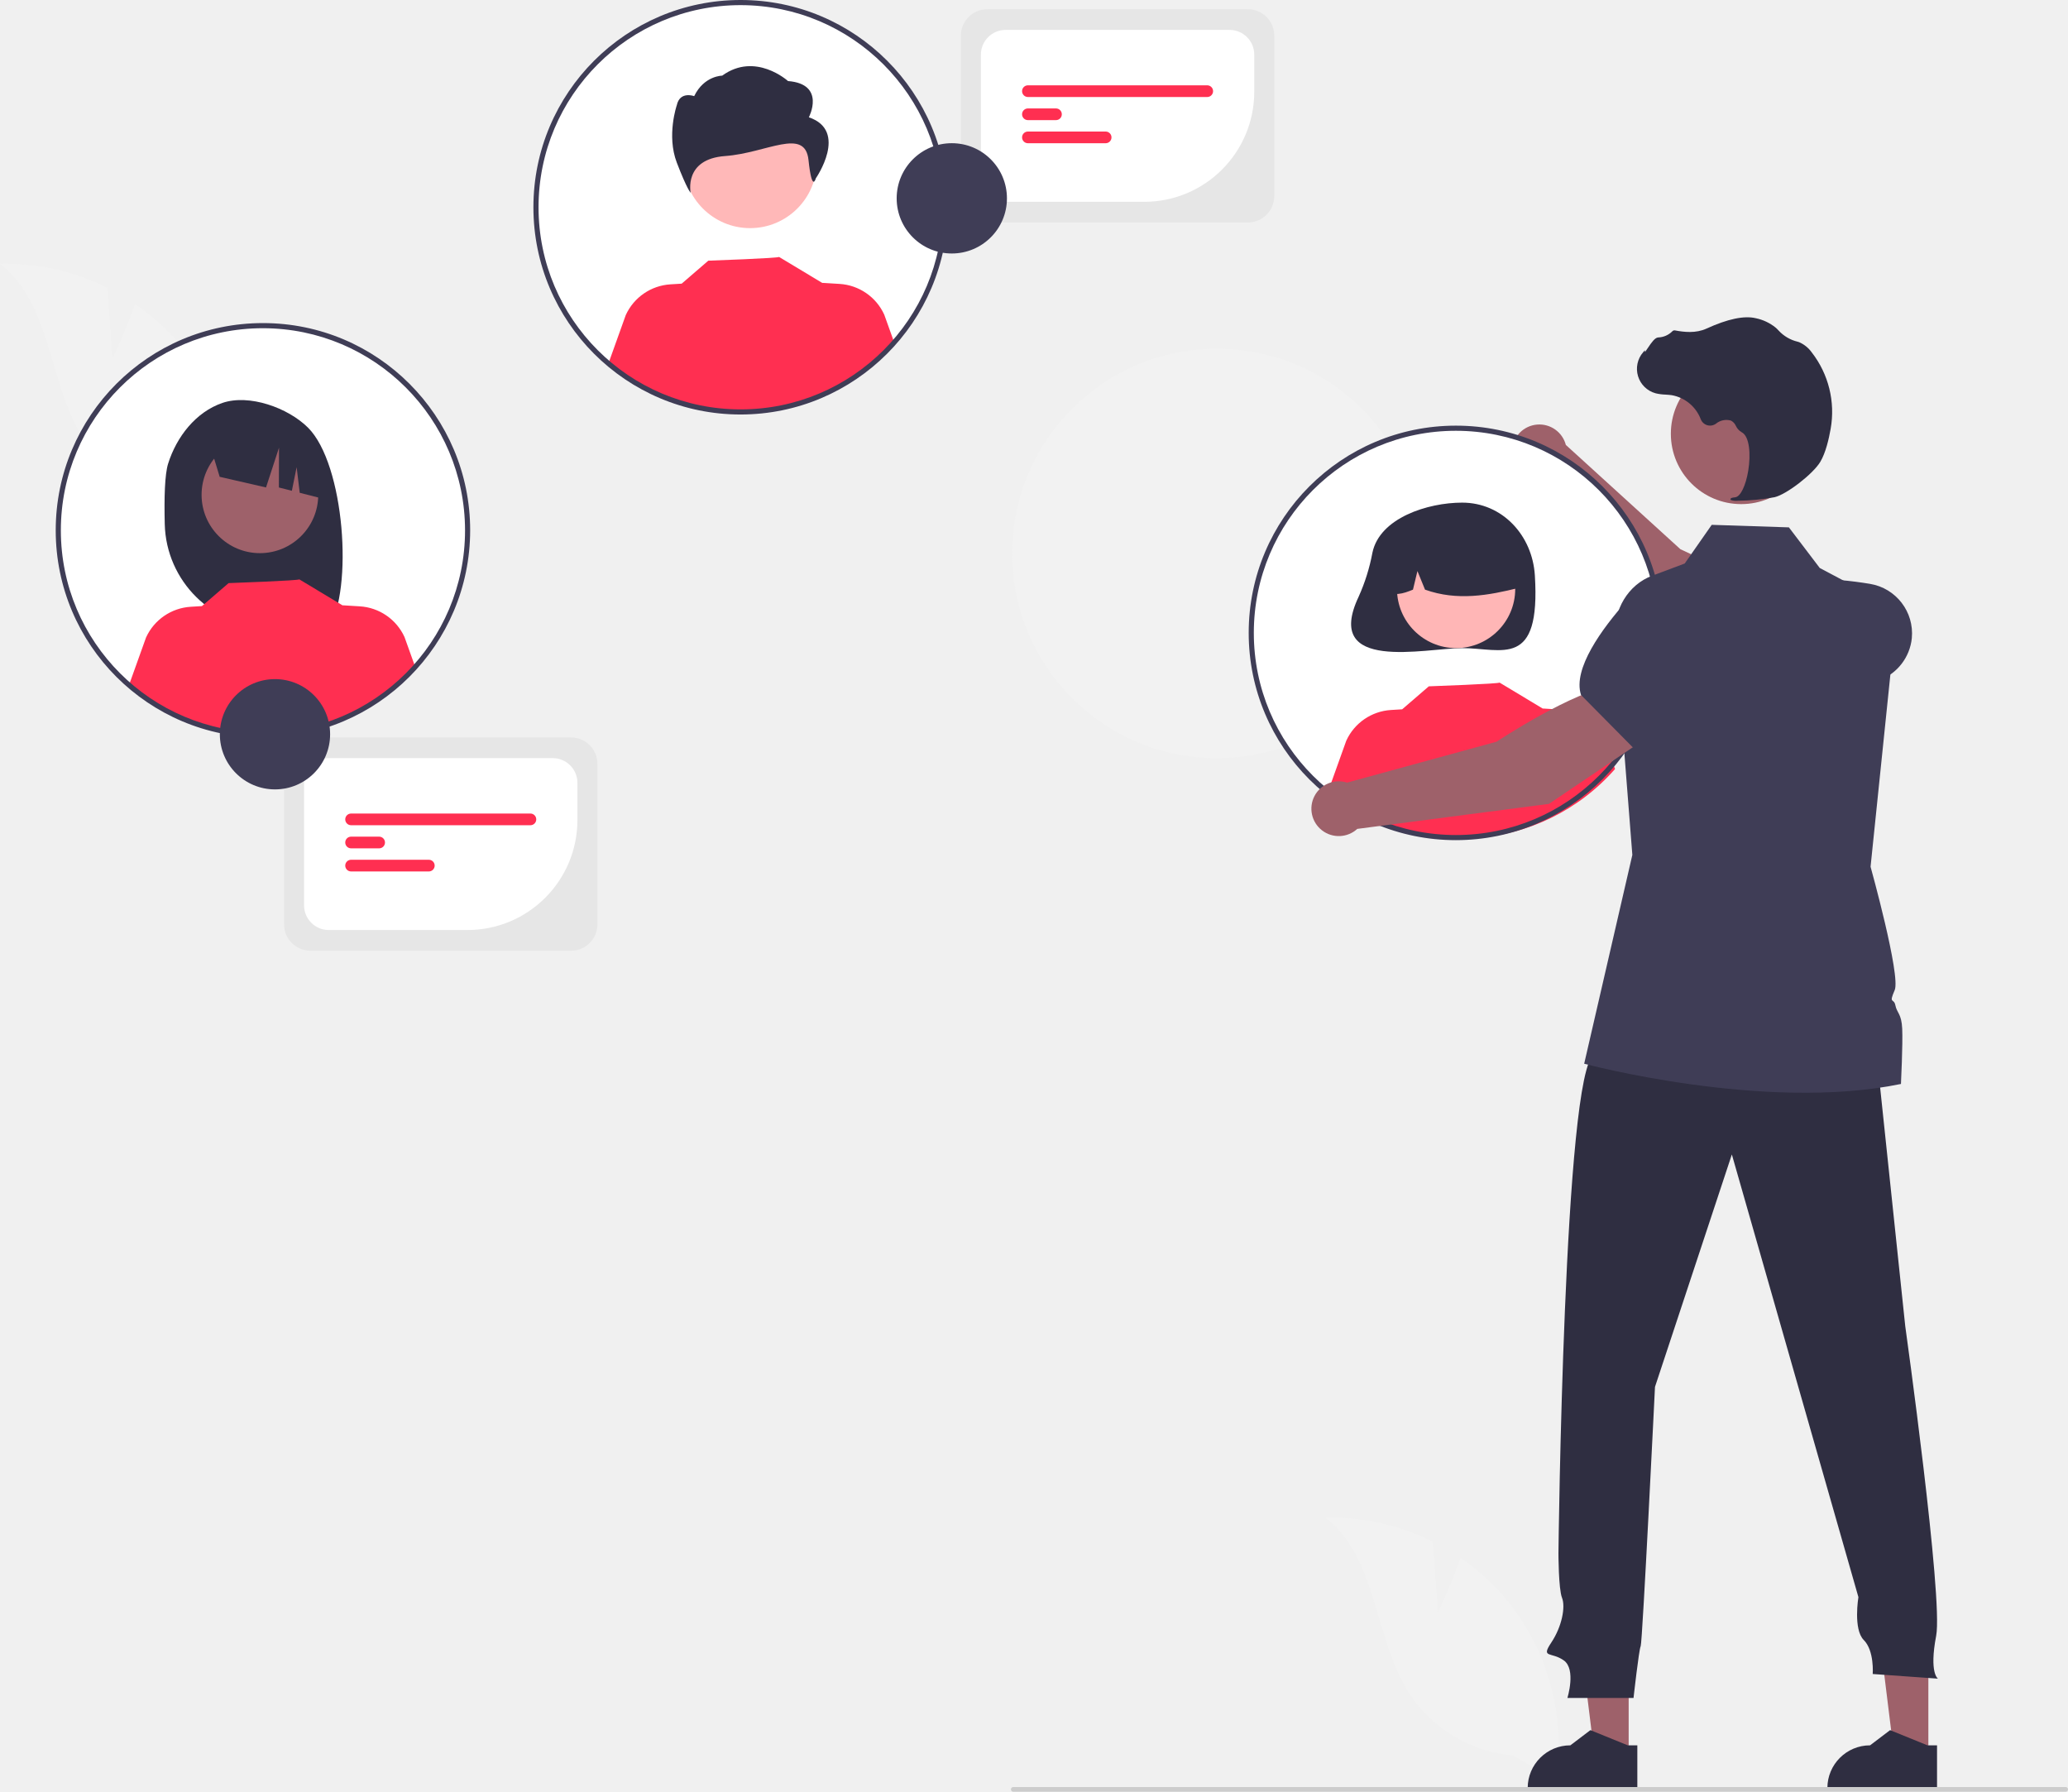
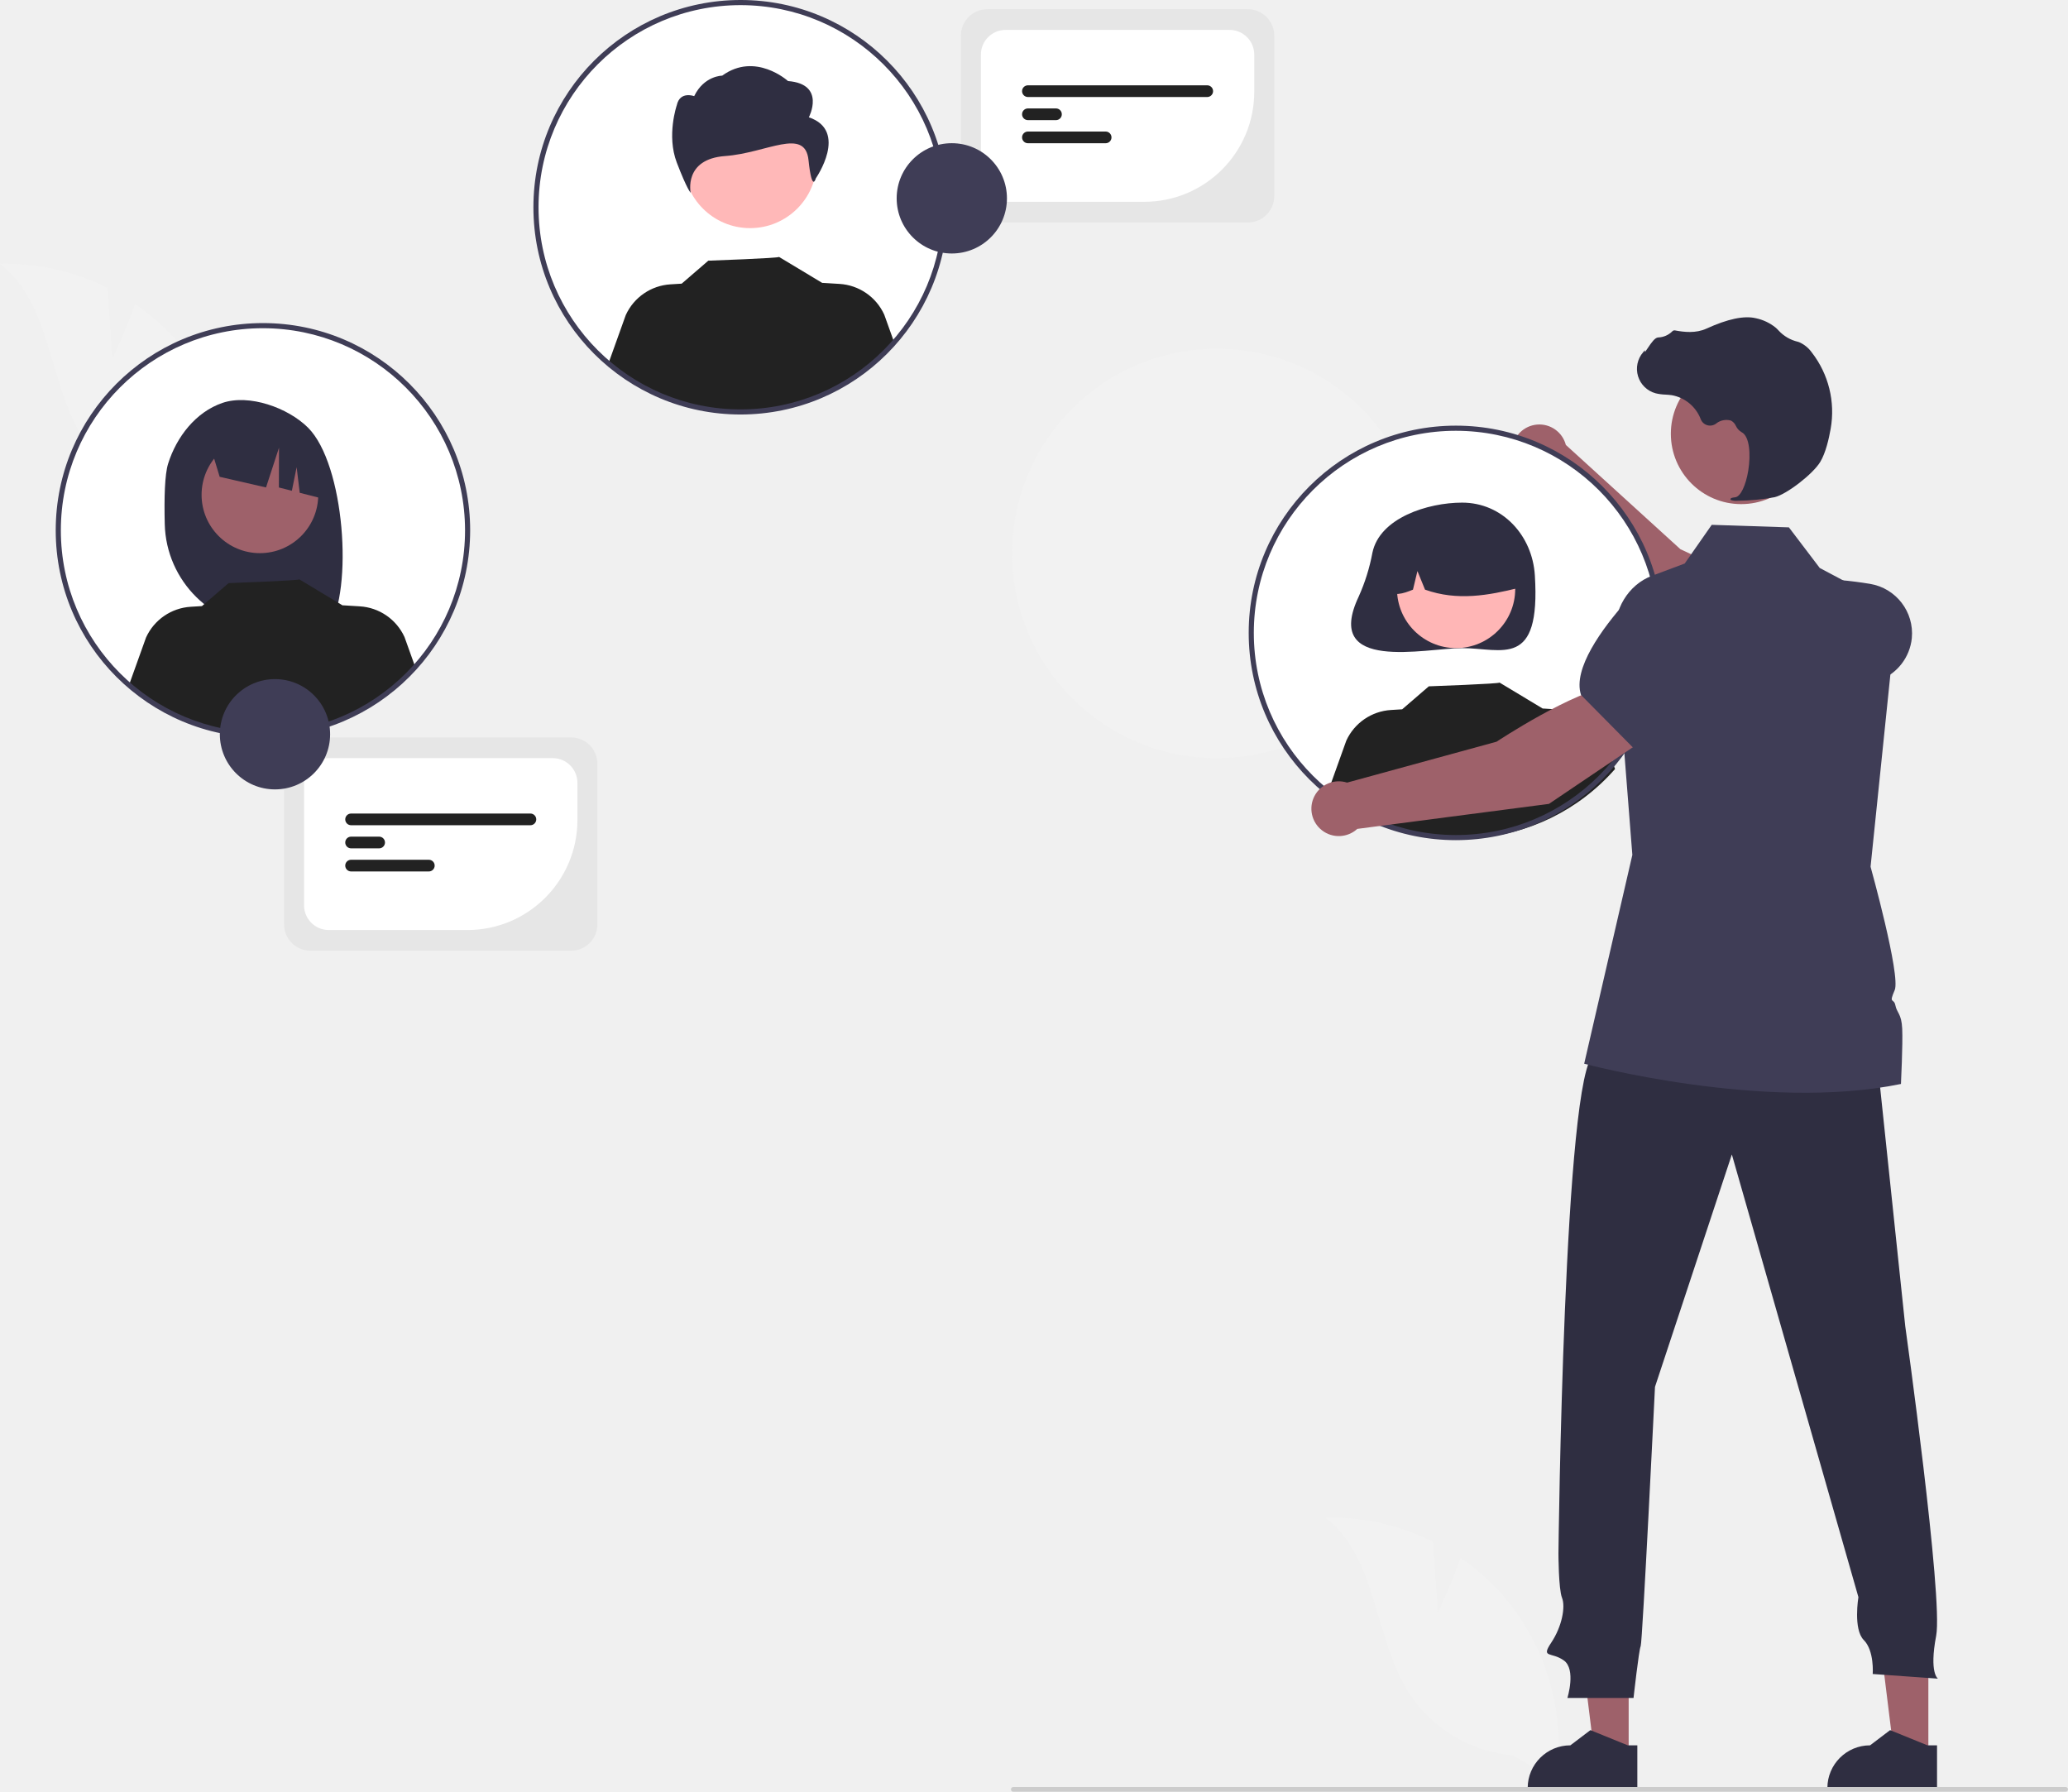
<svg xmlns="http://www.w3.org/2000/svg" data-name="Layer 1" width="806.632" height="698.766" viewBox="0 0 806.632 698.766">
  <path d="M751.146,316.606a79.828,79.828,0,1,1-79.686-79.969A79.621,79.621,0,0,1,751.146,316.606Z" transform="translate(-196.6841 -100.6171)" fill="#f2f2f2" />
  <path d="M884.005,363.14l11.224-21.432c-10.065-12.154-43.088-26.896-43.088-26.896l-44.695-40.681a10.681,10.681,0,1,0-13.118,13.021l48.286,57.911Z" transform="translate(-196.6841 -100.6171)" fill="#9e616a" />
  <path d="M878.568,361.661l15.849,5.046a54.393,54.393,0,0,0,35.295-.786h0a19.641,19.641,0,0,0,12.685-16.399h0a19.595,19.595,0,0,0-16.312-21.205c-14.863-2.443-34.014-3.647-40.846,4.483l-.069.082Z" transform="translate(-196.6841 -100.6171)" fill="#3f3d56" />
  <circle cx="567.886" cy="246.828" r="79.828" fill="#fff" />
  <path d="M731.991,316.22a75.004,75.004,0,0,1-5.351,17.08C712.558,363.09,752.66,353.38,766.991,353.38c15.669,0,30.661,8.239,28.371-28.371-.978-15.638-12.702-28.371-28.371-28.371C753.607,296.638,734.79,302.586,731.991,316.22Z" transform="translate(-196.6841 -100.6171)" fill="#2f2e41" />
  <circle cx="567.96" cy="229.701" r="23.055" fill="#ffb6b6" />
  <path d="M748.987,306.817a26.409,26.409,0,0,1,40.15,23.048c-11.748,2.949-24.089,5.207-36.617.705l-2.959-7.241-1.744,7.246c-3.815,1.559-7.64,2.879-11.465-.015A26.965,26.965,0,0,1,748.987,306.817Z" transform="translate(-196.6841 -100.6171)" fill="#2f2e41" />
-   <path d="M826.64,400.525a79.8,79.8,0,0,1-111.684,8.071l6.847-19.105a20.546,20.546,0,0,1,17.452-11.984l4.356-.267,10.387-8.958s27.986-.999,27.571-1.478l16.952,10.197-.014-.07,6.664.408a20.537,20.537,0,0,1,17.452,11.984Z" transform="translate(-196.6841 -100.6171)" fill="#ff2f51" />
+   <path d="M826.64,400.525a79.8,79.8,0,0,1-111.684,8.071l6.847-19.105a20.546,20.546,0,0,1,17.452-11.984l4.356-.267,10.387-8.958s27.986-.999,27.571-1.478l16.952,10.197-.014-.07,6.664.408a20.537,20.537,0,0,1,17.452,11.984Z" transform="translate(-196.6841 -100.6171)" fill="#222222" />
  <path d="M757.567,729.462,755.583,701.874a89.244,89.244,0,0,0-41.899-9.396c20.432,15.793,18.795,47.358,32.945,68.96A53.681,53.681,0,0,0,786.657,785.159l17.004,9.783a89.952,89.952,0,0,0-20.944-72.346,86.888,86.888,0,0,0-16.368-14.395C762.632,718.871,757.567,729.462,757.567,729.462Z" transform="translate(-196.6841 -100.6171)" fill="#f2f2f2" />
  <path d="M240.567,240.462,238.583,212.874a89.244,89.244,0,0,0-41.899-9.396c20.432,15.793,18.795,47.358,32.945,68.96A53.681,53.681,0,0,0,269.657,296.159l17.004,9.783a89.952,89.952,0,0,0-20.944-72.346,86.888,86.888,0,0,0-16.368-14.395C245.632,229.871,240.567,240.462,240.567,240.462Z" transform="translate(-196.6841 -100.6171)" fill="#f2f2f2" />
  <polygon points="635.268 684.997 622.004 684.996 615.694 633.837 635.27 633.837 635.268 684.997" fill="#9e616a" />
  <path d="M835.334,798.471l-42.768-.002v-.541a16.647,16.647,0,0,1,16.646-16.646h.001l7.812-5.927,14.576,5.928,3.733 0Z" transform="translate(-196.6841 -100.6171)" fill="#2f2e41" />
  <polygon points="752.165 684.997 738.902 684.996 732.592 633.837 752.168 633.837 752.165 684.997" fill="#9e616a" />
  <path d="M952.232,798.471l-42.768-.002v-.541a16.647,16.647,0,0,1,16.646-16.646h.001L933.924,775.356l14.576,5.928,3.733 0Z" transform="translate(-196.6841 -100.6171)" fill="#2f2e41" />
  <path d="M928.676,511.803,939.832,617.784s14.851,106.117,12.062,120.759.697,16.734.697,16.734L927.143,753.464s.697-9.064-3.486-13.248-2.092-16.734-2.092-16.734L872.2,550.848,842.218,641.49s-4.881,99.706-5.578,101.1-2.789,20.22-2.789,20.22h-25.798s3.486-11.156-1.395-14.642-9.064-.697-4.881-6.972,5.578-13.945,4.183-17.431-1.395-17.431-1.395-17.431,2.092-188.255,13.945-194.53S928.676,511.803,928.676,511.803Z" transform="translate(-196.6841 -100.6171)" fill="#2f2e41" />
  <circle cx="679.16" cy="169.163" r="27.439" fill="#9e616a" />
  <path d="M938.159,523.354c-53.139,10.974-123.558-7.893-123.558-7.893l18.785-81.43-6.679-85.218c-.816-10.421,5.12-20.19,14.354-23.651l12.75-4.776,10.539-15.088,30.103.988,12.034,15.84,9.497,5.038,20.589,10.92.091.045v.045L930.203,400.847l-3.897,37.788s11.835,42.5,9.406,48.136c-2.429,5.627-.317,2.909.272,5.917.589,3.009,2.392,3.199,2.664,9.125C938.929,507.731,938.159,523.354,938.159,523.354Z" transform="translate(-196.6841 -100.6171)" fill="#3f3d56" />
  <path d="M1002.397,799.383H591.925a.919.919,0,0,1,0-1.839h410.471a.919.919,0,0,1,0,1.839Z" transform="translate(-196.6841 -100.6171)" fill="#ccc" />
  <path d="M874.51,295.901a84.515,84.515,0,0,0,14.346-1.375c4.687-1.08,15.027-9.076,17.846-13.799h0c2.094-3.51,3.35-8.938,4.036-12.874a37.779,37.779,0,0,0-7.379-29.811,11.936,11.936,0,0,0-4.926-3.989c-.174-.063-.354-.118-.534-.165a14.726,14.726,0,0,1-7.44-4.342,12.147,12.147,0,0,0-1.25-1.221,18.14,18.14,0,0,0-7.664-3.604c-4.529-1.088-11.006.275-19.253,4.054-4.143,1.899-8.742,1.369-12.286.695a1.154,1.154,0,0,0-1.076.4,8.144,8.144,0,0,1-5.476,2.349c-1.258.088-2.535,1.866-4.074,4.182-.349.526-.757,1.139-1.052,1.514l-.059-.703-.692.804a9.883,9.883,0,0,0,4.876,15.981,19.272,19.272,0,0,0,3.891.517c.795.051,1.617.104,2.407.22a14.9,14.9,0,0,1,11.318,9.38,3.897,3.897,0,0,0,5.928,1.739,6.438,6.438,0,0,1,5.837-1.219,4.274,4.274,0,0,1,1.944,2.093,5.57,5.57,0,0,0,2.176,2.41c3.235,1.564,3.644,8.85,2.654,14.959-.954,5.888-3.03,10.184-5.047,10.445-1.553.201-1.729.317-1.834.595l-.094.249.181.226A6.364,6.364,0,0,0,874.51,295.901Z" transform="translate(-196.6841 -100.6171)" fill="#2f2e41" />
  <path d="M764.57,428.272A80.828,80.828,0,1,1,845.398,347.445,80.919,80.919,0,0,1,764.57,428.272Zm0-159.655A78.828,78.828,0,1,0,843.398,347.445,78.917,78.917,0,0,0,764.57,268.617Z" transform="translate(-196.6841 -100.6171)" fill="#3f3d56" />
  <circle cx="288.886" cy="80.828" r="79.828" fill="#fff" />
  <circle cx="292.581" cy="62.94" r="26.03" fill="#ffb8b8" />
  <path id="f183d98d-beca-4def-af6d-fbe16b93cf6a-147" data-name="bf427902-b9bf-4946-b5d7-5c1c7e04535e" d="M512.184,146.361s6.777-12.956-8.133-14.134c0,0-12.711-11.531-25.668-2.108,0,0-7.067,0-10.932,7.997,0,0-5.558-2.108-6.78,3.534,0,0-4.067,11.779,0,22.379s5.418,11.779,5.418,11.779-2.854-13.155,13.414-14.333,31.191-11.369,32.547,1.588,2.846,7.103,2.846,7.103S527.772,151.661,512.184,146.361Z" transform="translate(-196.6841 -100.6171)" fill="#2f2e41" />
-   <path d="M545.604,234.525a79.8,79.8,0,0,1-111.684,8.071l6.847-19.105a20.546,20.546,0,0,1,17.452-11.984l4.356-.267,10.387-8.958s27.986-.999,27.571-1.478l16.952,10.197-.014-.07,6.664.408a20.537,20.537,0,0,1,17.452,11.984Z" transform="translate(-196.6841 -100.6171)" fill="#ff2f51" />
+   <path d="M545.604,234.525a79.8,79.8,0,0,1-111.684,8.071l6.847-19.105a20.546,20.546,0,0,1,17.452-11.984l4.356-.267,10.387-8.958s27.986-.999,27.571-1.478l16.952,10.197-.014-.07,6.664.408a20.537,20.537,0,0,1,17.452,11.984Z" transform="translate(-196.6841 -100.6171)" fill="#222222" />
  <path d="M485.57,262.272A80.828,80.828,0,1,1,566.398,181.445,80.919,80.919,0,0,1,485.57,262.272Zm0-159.655A78.828,78.828,0,1,0,564.398,181.445,78.917,78.917,0,0,0,485.57,102.617Z" transform="translate(-196.6841 -100.6171)" fill="#3f3d56" />
  <circle cx="102.563" cy="206.828" r="79.828" fill="#fff" />
  <path d="M262.248,281.477c3.301-10.52,10.807-20.168,21.188-23.724,10.382-3.556,25.583,1.861,33.387,9.639,14.276,14.228,17.76,63.106,7.952,78.552-1.951-.103-8.683-.18-10.657-.254l-2.793-9.31v9.218q-4.719-.146-9.511-.201a41.393,41.393,0,0,1-40.867-40.371C260.691,294.78,260.947,285.622,262.248,281.477Z" transform="translate(-196.6841 -100.6171)" fill="#2f2e41" />
  <circle cx="101.379" cy="192.974" r="22.75" fill="#9e616a" />
  <path d="M278.429,273.611l26.195-13.116h0a32.924,32.924,0,0,1,19.284,27.278l.653,7.821-10.969-2.792-1.202-10-1.863,9.22-5.062-1.288.048-15.526L300.447,290.722l-18.08-4.154Z" transform="translate(-196.6841 -100.6171)" fill="#2f2e41" />
-   <path d="M358.484,360.271a79.8,79.8,0,0,1-111.684,8.071l6.847-19.105a20.546,20.546,0,0,1,17.452-11.984l4.356-.267,10.387-8.958s27.986-.999,27.571-1.478l16.952,10.197-.014-.07,6.664.408a20.537,20.537,0,0,1,17.452,11.984Z" transform="translate(-196.6841 -100.6171)" fill="#ff2f51" />
+   <path d="M358.484,360.271a79.8,79.8,0,0,1-111.684,8.071l6.847-19.105a20.546,20.546,0,0,1,17.452-11.984l4.356-.267,10.387-8.958s27.986-.999,27.571-1.478l16.952,10.197-.014-.07,6.664.408a20.537,20.537,0,0,1,17.452,11.984Z" transform="translate(-196.6841 -100.6171)" fill="#222222" />
  <path d="M299.247,388.272a80.828,80.828,0,1,1,80.828-80.828A80.919,80.919,0,0,1,299.247,388.272Zm0-159.655a78.828,78.828,0,1,0,78.828,78.828A78.917,78.917,0,0,0,299.247,228.617Z" transform="translate(-196.6841 -100.6171)" fill="#3f3d56" />
  <path d="M838.297,388.858l-12.085-20.959c-15.655,1.989-45.793,21.978-45.793,21.978l-58.294,15.95a10.681,10.681,0,1,0,3.968,18.052l74.767-9.753Z" transform="translate(-196.6841 -100.6171)" fill="#9e616a" />
  <path d="M834.136,392.657l27.057-22.663,3.936-18.242a19.641,19.641,0,0,0-7.052-19.496h0a19.595,19.595,0,0,0-26.644,2.415c-10.024,11.242-21.3,26.768-18.094,36.893l.032.103Z" transform="translate(-196.6841 -100.6171)" fill="#3f3d56" />
  <path d="M419.43,471.387H317.765a10.288,10.288,0,0,1-10.277-10.277V398.494a10.288,10.288,0,0,1,10.277-10.277H419.43a10.288,10.288,0,0,1,10.277,10.277v62.616A10.288,10.288,0,0,1,419.43,471.387Z" transform="translate(-196.6841 -100.6171)" fill="#e6e6e6" />
  <path d="M379.037,463.322H324.912a9.636,9.636,0,0,1-9.625-9.625v-47.79a9.636,9.636,0,0,1,9.625-9.625h87.373a9.635,9.635,0,0,1,9.625,9.625v14.543A42.92,42.92,0,0,1,379.037,463.322Z" transform="translate(-196.6841 -100.6171)" fill="#fff" />
-   <path d="M403.568,422.451H333.628a2.281,2.281,0,1,1,0-4.562h69.941a2.281,2.281,0,1,1,0,4.562Z" transform="translate(-196.6841 -100.6171)" fill="#ff2f51" />
-   <path d="M344.568,431.465H333.628a2.281,2.281,0,0,1,0-4.562h10.941a2.281,2.281,0,1,1,0,4.562Z" transform="translate(-196.6841 -100.6171)" fill="#ff2f51" />
-   <path d="M363.945,440.478H333.628a2.281,2.281,0,0,1,0-4.562h30.318a2.281,2.281,0,0,1,0,4.562Z" transform="translate(-196.6841 -100.6171)" fill="#ff2f51" />
+   <path d="M403.568,422.451H333.628a2.281,2.281,0,1,1,0-4.562h69.941a2.281,2.281,0,1,1,0,4.562Z" transform="translate(-196.6841 -100.6171)" fill="#222222" />
+   <path d="M344.568,431.465H333.628a2.281,2.281,0,0,1,0-4.562h10.941a2.281,2.281,0,1,1,0,4.562Z" transform="translate(-196.6841 -100.6171)" fill="#222222" />
+   <path d="M363.945,440.478H333.628a2.281,2.281,0,0,1,0-4.562h30.318a2.281,2.281,0,0,1,0,4.562Z" transform="translate(-196.6841 -100.6171)" fill="#222222" />
  <circle cx="107.257" cy="286.353" r="21.506" fill="#3f3d56" />
  <path d="M683.43,187.387H581.765a10.288,10.288,0,0,1-10.277-10.277V114.494a10.288,10.288,0,0,1,10.277-10.277H683.43a10.288,10.288,0,0,1,10.277,10.277v62.616A10.288,10.288,0,0,1,683.43,187.387Z" transform="translate(-196.6841 -100.6171)" fill="#e6e6e6" />
  <path d="M643.037,179.322H588.912a9.636,9.636,0,0,1-9.625-9.625v-47.79a9.636,9.636,0,0,1,9.625-9.625h87.373a9.635,9.635,0,0,1,9.625,9.625v14.543A42.92,42.92,0,0,1,643.037,179.322Z" transform="translate(-196.6841 -100.6171)" fill="#fff" />
-   <path d="M667.568,138.451H597.628a2.281,2.281,0,1,1,0-4.562h69.941a2.281,2.281,0,1,1,0,4.562Z" transform="translate(-196.6841 -100.6171)" fill="#ff2f51" />
-   <path d="M608.568,147.465H597.628a2.281,2.281,0,1,1,0-4.562h10.941a2.281,2.281,0,1,1,0,4.562Z" transform="translate(-196.6841 -100.6171)" fill="#ff2f51" />
-   <path d="M627.945,156.478H597.628a2.281,2.281,0,0,1,0-4.562h30.318a2.281,2.281,0,0,1,0,4.562Z" transform="translate(-196.6841 -100.6171)" fill="#ff2f51" />
+   <path d="M667.568,138.451H597.628a2.281,2.281,0,1,1,0-4.562h69.941a2.281,2.281,0,1,1,0,4.562Z" transform="translate(-196.6841 -100.6171)" fill="#222222" />
+   <path d="M608.568,147.465H597.628a2.281,2.281,0,1,1,0-4.562h10.941a2.281,2.281,0,1,1,0,4.562Z" transform="translate(-196.6841 -100.6171)" fill="#222222" />
+   <path d="M627.945,156.478H597.628a2.281,2.281,0,0,1,0-4.562h30.318a2.281,2.281,0,0,1,0,4.562Z" transform="translate(-196.6841 -100.6171)" fill="#222222" />
  <circle cx="371.257" cy="77.353" r="21.506" fill="#3f3d56" />
</svg>
